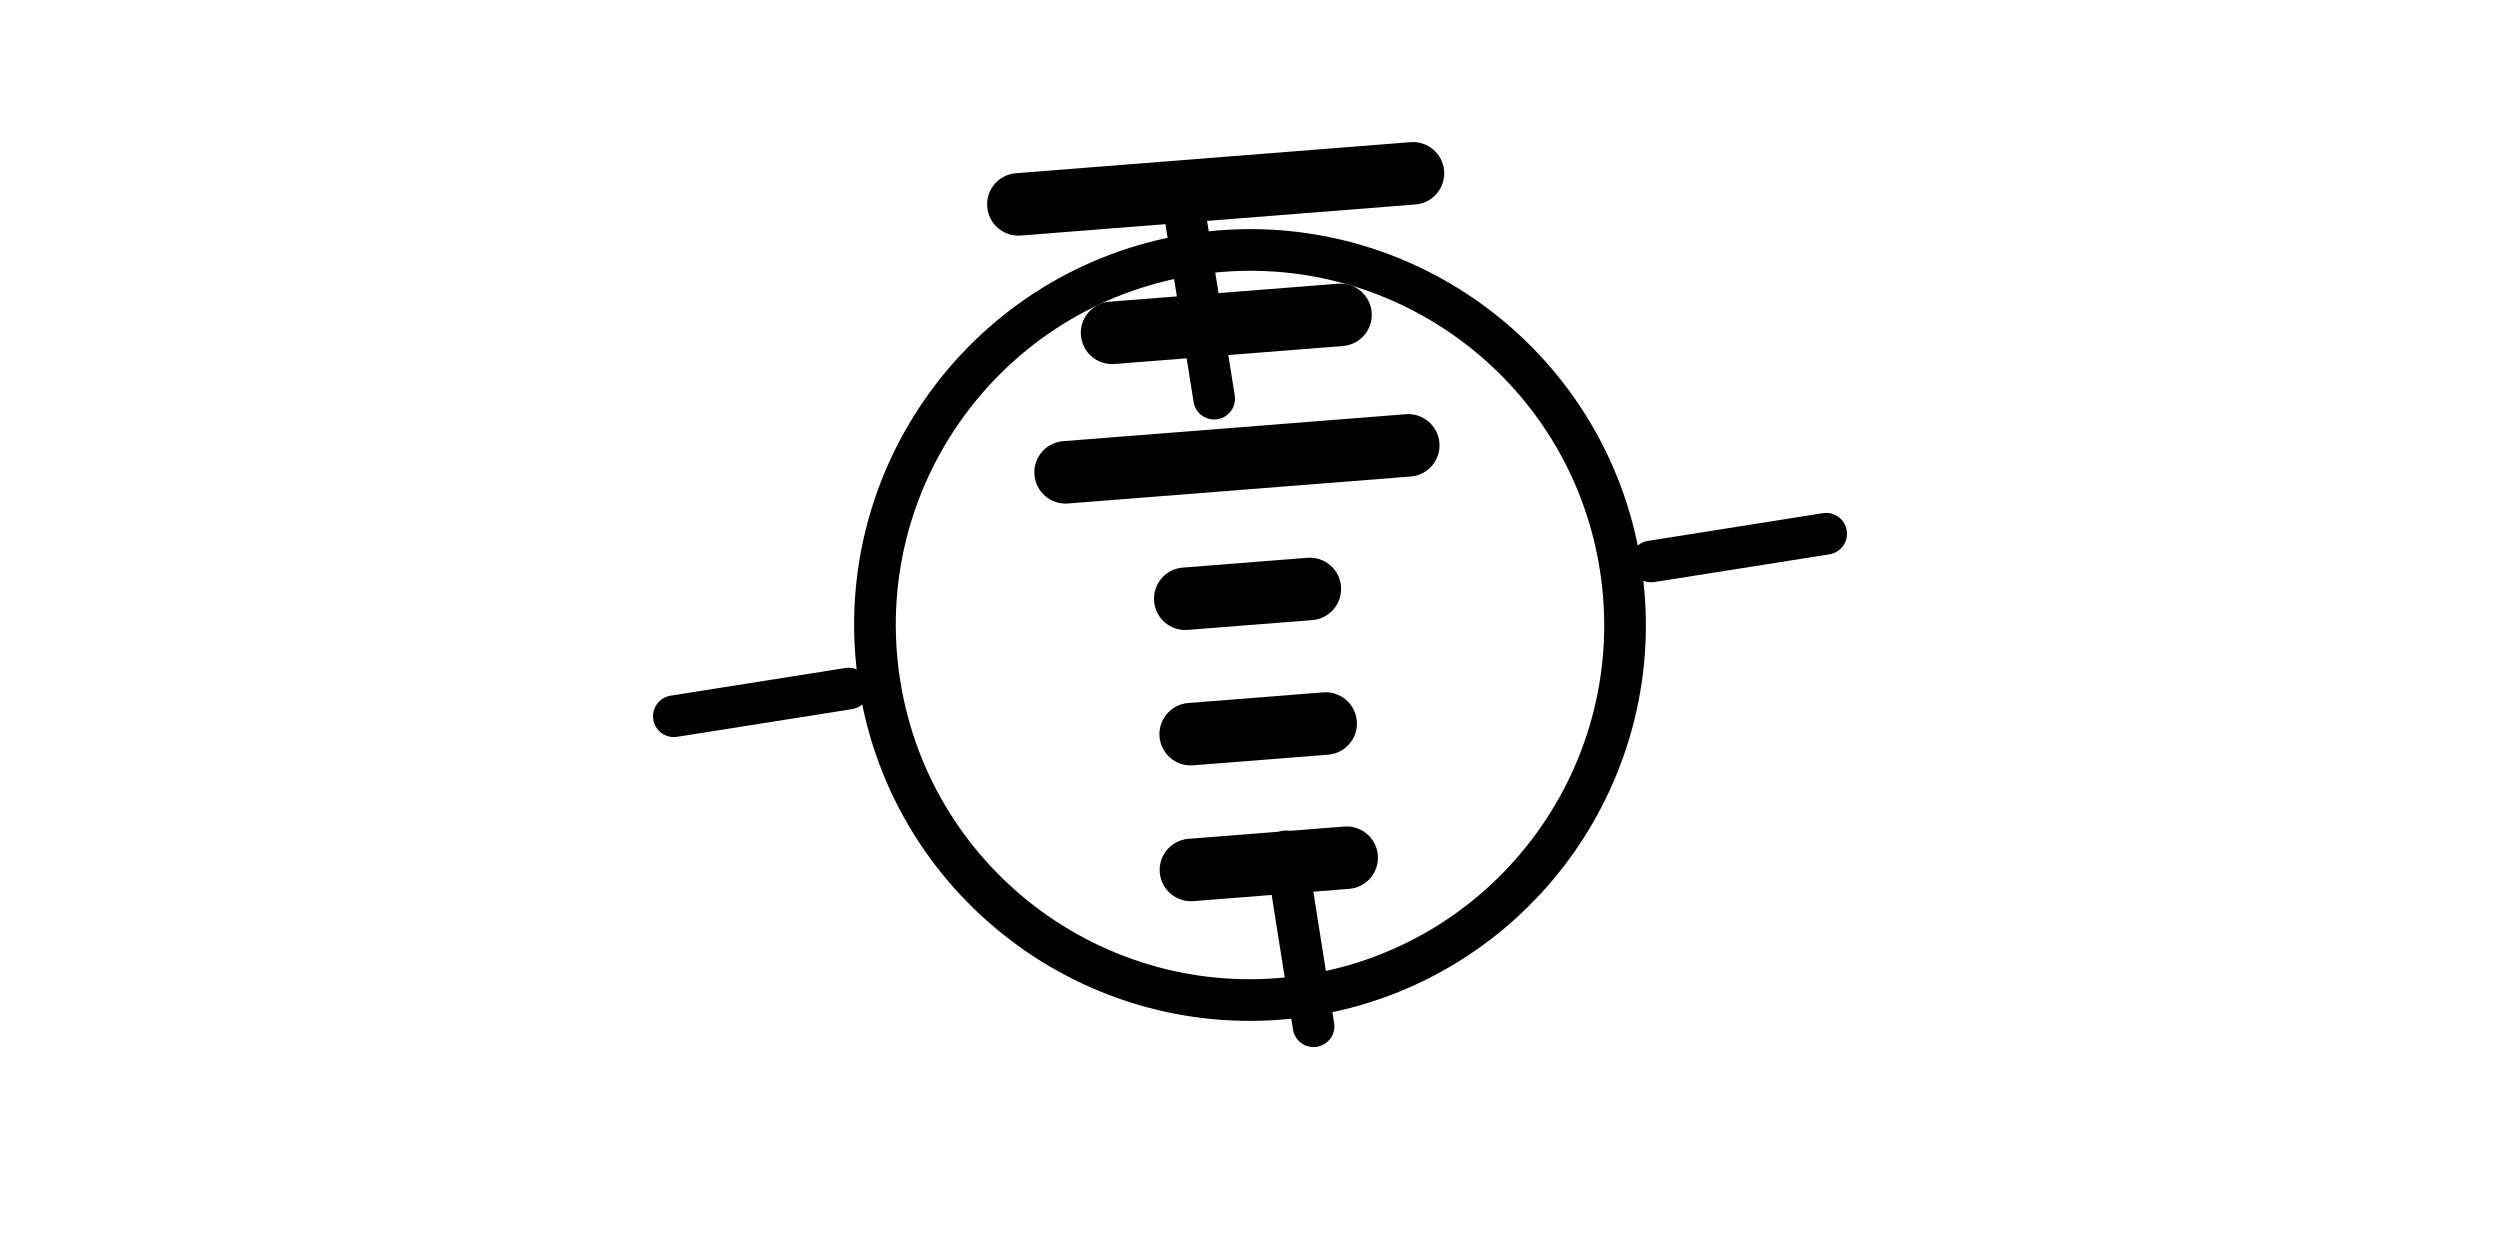
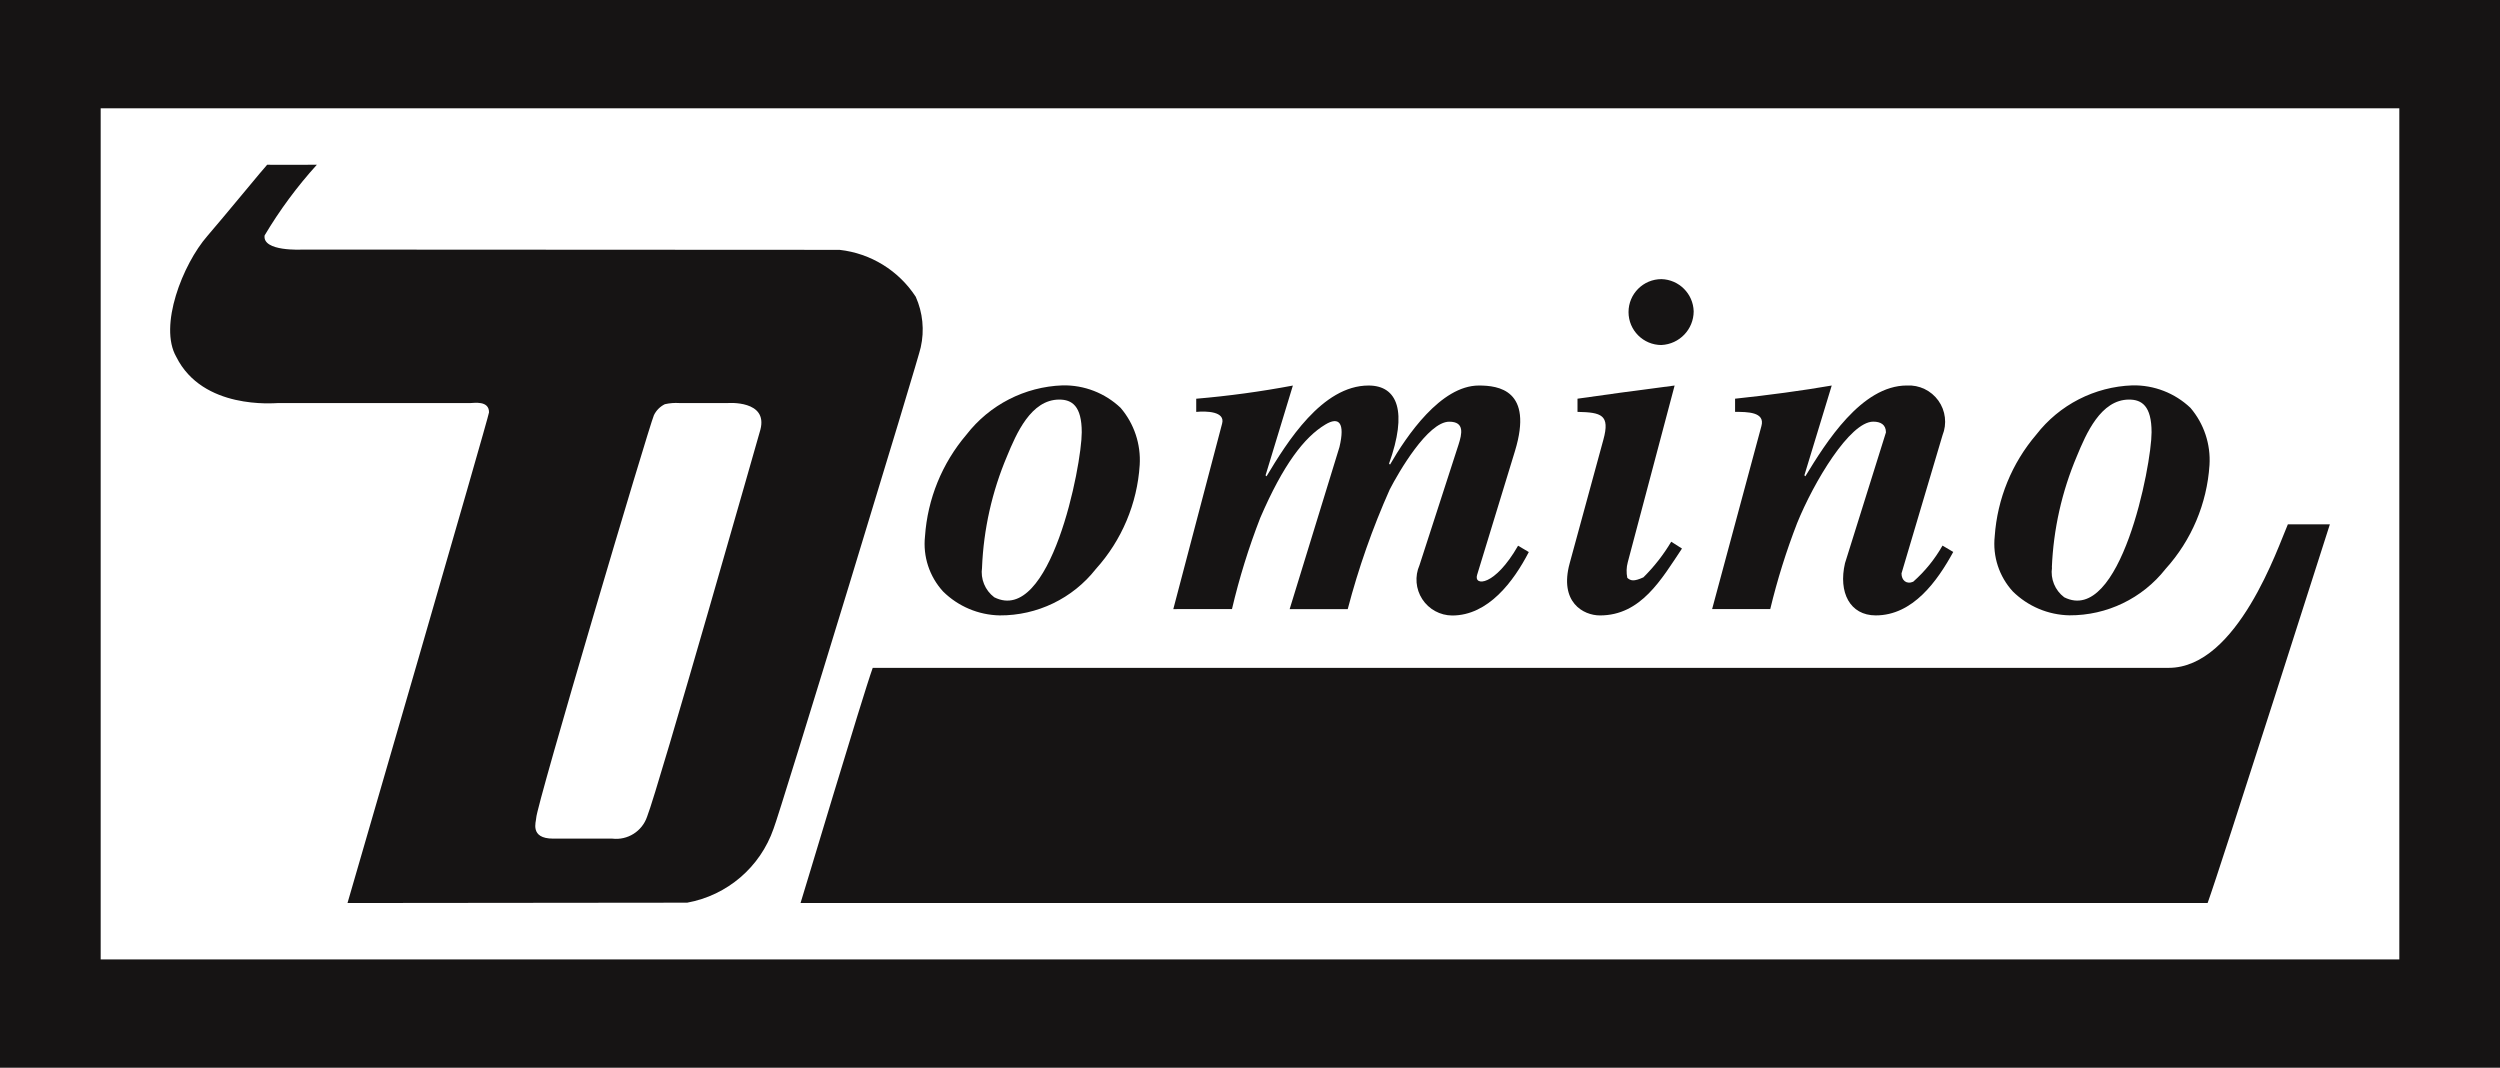
- <svg xmlns="http://www.w3.org/2000/svg" viewBox="0 0 240 120" role="img" aria-labelledby="title">
-   <g fill="none" stroke="currentColor" stroke-width="4" stroke-linecap="round" stroke-linejoin="round" transform="rotate(351 120 60)">
-     <circle cx="120" cy="60" r="36" />
-     <path d="M120 21v17M120 82v17M81 60H64M176 60h-17" />
-   </g>
-   <g fill="currentColor" transform="rotate(175.5 120 60)">
-     <rect x="109.5" y="34" width="21" height="6" rx="3" />
-     <rect x="110.5" y="47" width="19" height="6" rx="3" />
-     <rect x="111" y="60" width="18" height="6" rx="3" />
-     <rect x="100.5" y="73" width="39" height="6" rx="3" />
-     <rect x="106" y="86" width="28" height="6" rx="3" />
-     <rect x="98" y="99" width="44" height="6" rx="3" />
-   </g>
+ <svg xmlns="http://www.w3.org/2000/svg" width="100" height="42.709" viewBox="0 0 100 42.709">
+   <defs>
+     <style>.a,.b{fill:#161414}.b{fill-rule:evenodd}</style>
+   </defs>
+   <path class="a" d="M100 0v42.709H0V0zM4.027 38.377h91.946V4.332H4.027v34.045z" />
+   <path class="a" d="M93.195 20.972s-4.4 13.8-4.89 15.148H32.022c.014-.014 2.483-8.284 2.887-9.406h51.838c2.758 0 4.384-4.867 4.768-5.742z" />
+   <path class="b" d="M39.281 22.7a12.727 12.727 0 0 1 1-4.452c.371-.9.957-2.265 2.089-2.265.508 0 .9.254.9 1.308 0 1.328-1.25 7.732-3.5 6.6a1.26 1.26 0 0 1-.488-1.191zM37 21.453a2.817 2.817 0 0 0 .723 2.206 3.309 3.309 0 0 0 2.264.957 4.856 4.856 0 0 0 3.846-1.855 6.861 6.861 0 0 0 1.755-4.161 3.216 3.216 0 0 0-.762-2.285 3.275 3.275 0 0 0-2.323-.9 5.092 5.092 0 0 0-3.846 1.972A7.009 7.009 0 0 0 37 21.453z" />
+   <path class="a" d="M49.279 24.363a27.217 27.217 0 0 1 1.132-3.651c.918-2.128 1.757-3.222 2.6-3.729.547-.332.8-.078.567.9l-1.992 6.482h2.323a31.131 31.131 0 0 1 1.679-4.783c.351-.684 1.523-2.714 2.382-2.714.625 0 .508.488.371.918l-1.562 4.823a1.436 1.436 0 0 0 1.308 2.011c1.445 0 2.46-1.367 3.065-2.538l-.429-.254c-.937 1.64-1.777 1.621-1.64 1.172l1.517-4.963c.742-2.441-.664-2.616-1.445-2.616-1.523 0-2.89 2.011-3.554 3.163l-.039-.039c.742-2.07.351-3.124-.82-3.124-1.855 0-3.261 2.265-4.081 3.632l-.039-.039 1.093-3.592a38.37 38.37 0 0 1-3.866.527v.527c.41-.039 1.171-.02 1.035.469l-1.952 7.419z" />
+   <path class="b" d="M66.986 15.421c-1.542.2-2.948.39-3.886.527v.527c.957.019 1.309.117 1.035 1.113l-1.347 4.94c-.429 1.562.546 2.089 1.21 2.089 1.64 0 2.46-1.445 3.281-2.675l-.43-.273a7.183 7.183 0 0 1-1.113 1.425c-.39.176-.508.137-.644.02a1.347 1.347 0 0 1 .019-.625l1.874-7.068zm-.527-1.621a1.352 1.352 0 0 0 1.288-1.347 1.326 1.326 0 0 0-1.288-1.288 1.318 1.318 0 0 0 0 2.636z" />
+   <path class="a" d="M70.81 24.363a26.89 26.89 0 0 1 1.074-3.436c.664-1.64 2.109-4.061 3.046-4.061.293 0 .508.117.508.43L73.8 22.527c-.273 1.172.2 2.089 1.23 2.089 1.484 0 2.46-1.367 3.1-2.538l-.43-.254a5.6 5.6 0 0 1-1.172 1.445c-.273.117-.468-.058-.468-.332l1.64-5.525a1.451 1.451 0 0 0-1.425-1.992c-1.816 0-3.241 2.284-4.061 3.632l-.039-.039 1.094-3.592c-1.152.2-2.558.39-3.866.527v.527c.488 0 1.21 0 1.054.566l-1.972 7.322z" />
+   <path class="b" d="M82.074 22.7a12.731 12.731 0 0 1 1-4.452c.371-.9.956-2.265 2.089-2.265.508 0 .9.254.9 1.308 0 1.328-1.249 7.732-3.495 6.6a1.259 1.259 0 0 1-.488-1.191zm-2.285-1.25a2.818 2.818 0 0 0 .722 2.206 3.312 3.312 0 0 0 2.265.957 4.857 4.857 0 0 0 3.846-1.855A6.861 6.861 0 0 0 88.38 18.6a3.218 3.218 0 0 0-.761-2.285 3.275 3.275 0 0 0-2.324-.9 5.092 5.092 0 0 0-3.846 1.972 7.008 7.008 0 0 0-1.66 4.061zM26.594 16.168a.949.949 0 0 0-.438.441c-.2.455-4.708 15.638-4.708 16.113 0 .138-.276.823.679.823h2.364a1.306 1.306 0 0 0 1.392-.876c.465-1.182 4.533-15.483 4.533-15.483.311-1.189-1.3-1.064-1.3-1.064h-1.939a2.037 2.037 0 0 0-.584.046zm-13.918-9.58a17.632 17.632 0 0 0-2.092 2.83c-.094.654 1.5.565 1.5.565l21.5.011a4.192 4.192 0 0 1 3.046 1.877 3.226 3.226 0 0 1 .2 2.02c0 .165-5.663 18.725-5.887 19.255a4.51 4.51 0 0 1-3.455 2.961l-13.588.014s5.661-19.476 5.661-19.628c0-.482-.6-.37-.755-.37h-7.691c-.154 0-3.007.273-4.063-1.847-.712-1.232.251-3.7 1.244-4.839.567-.652 2.38-2.858 2.391-2.848s2 0 1.989 0z" />
</svg>
